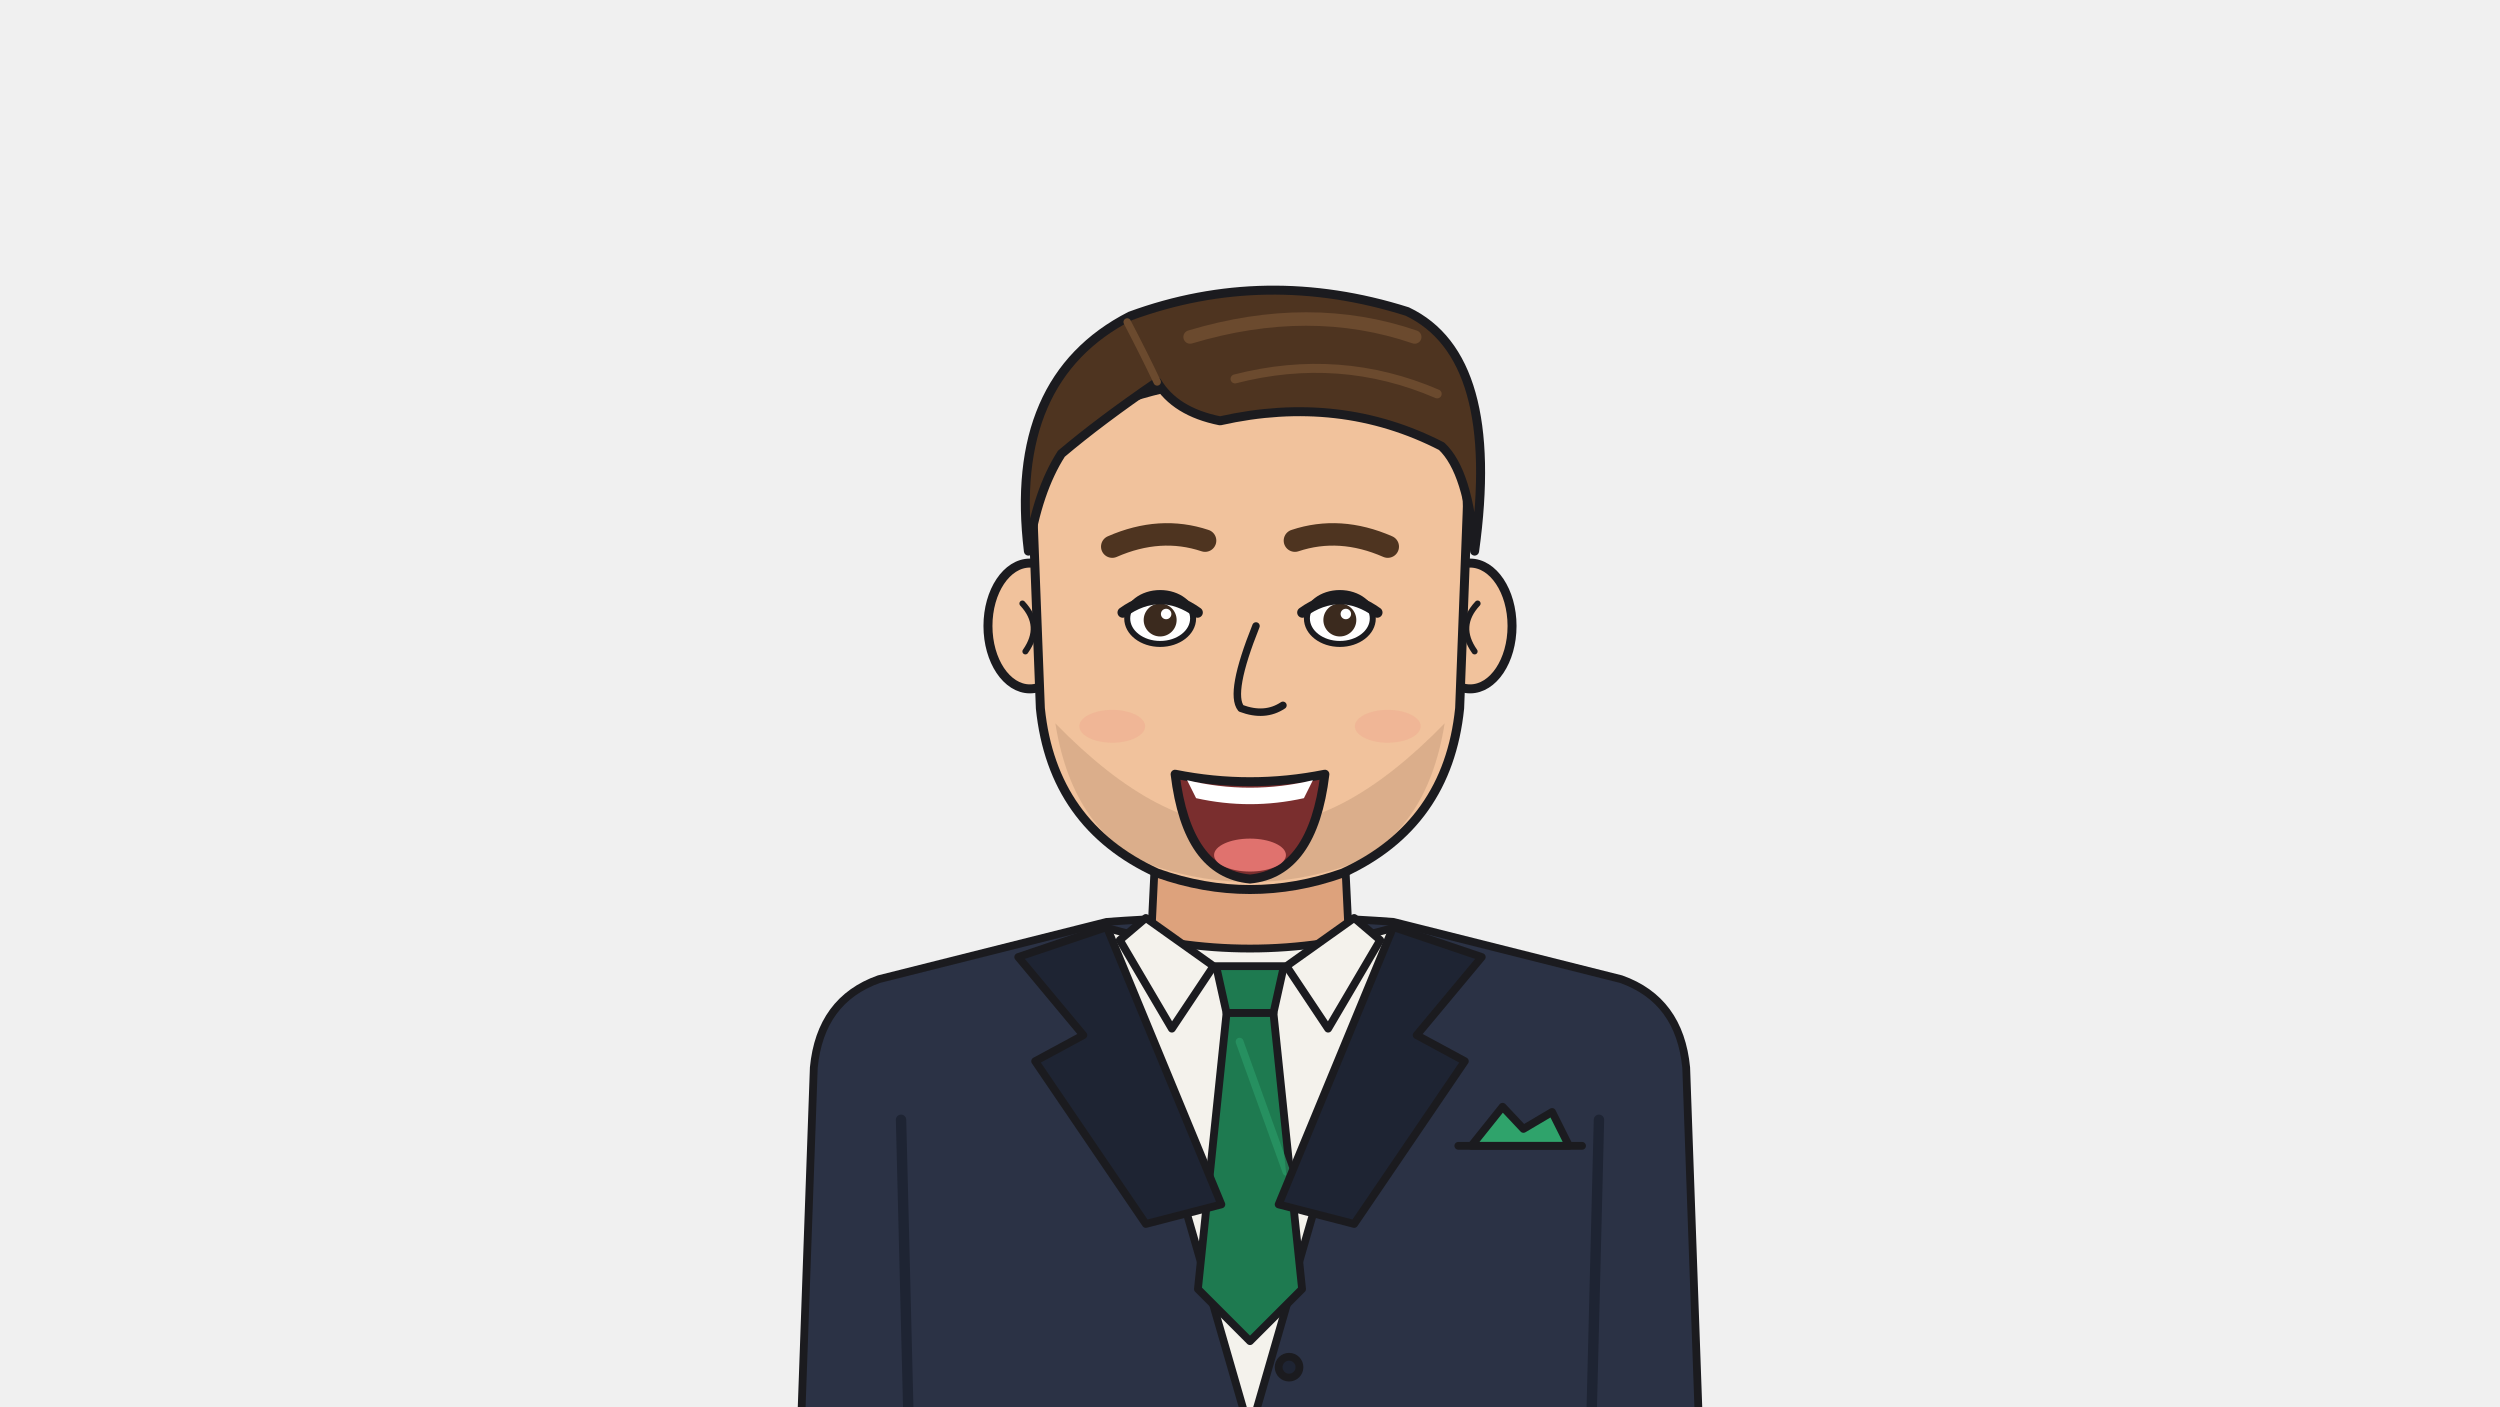
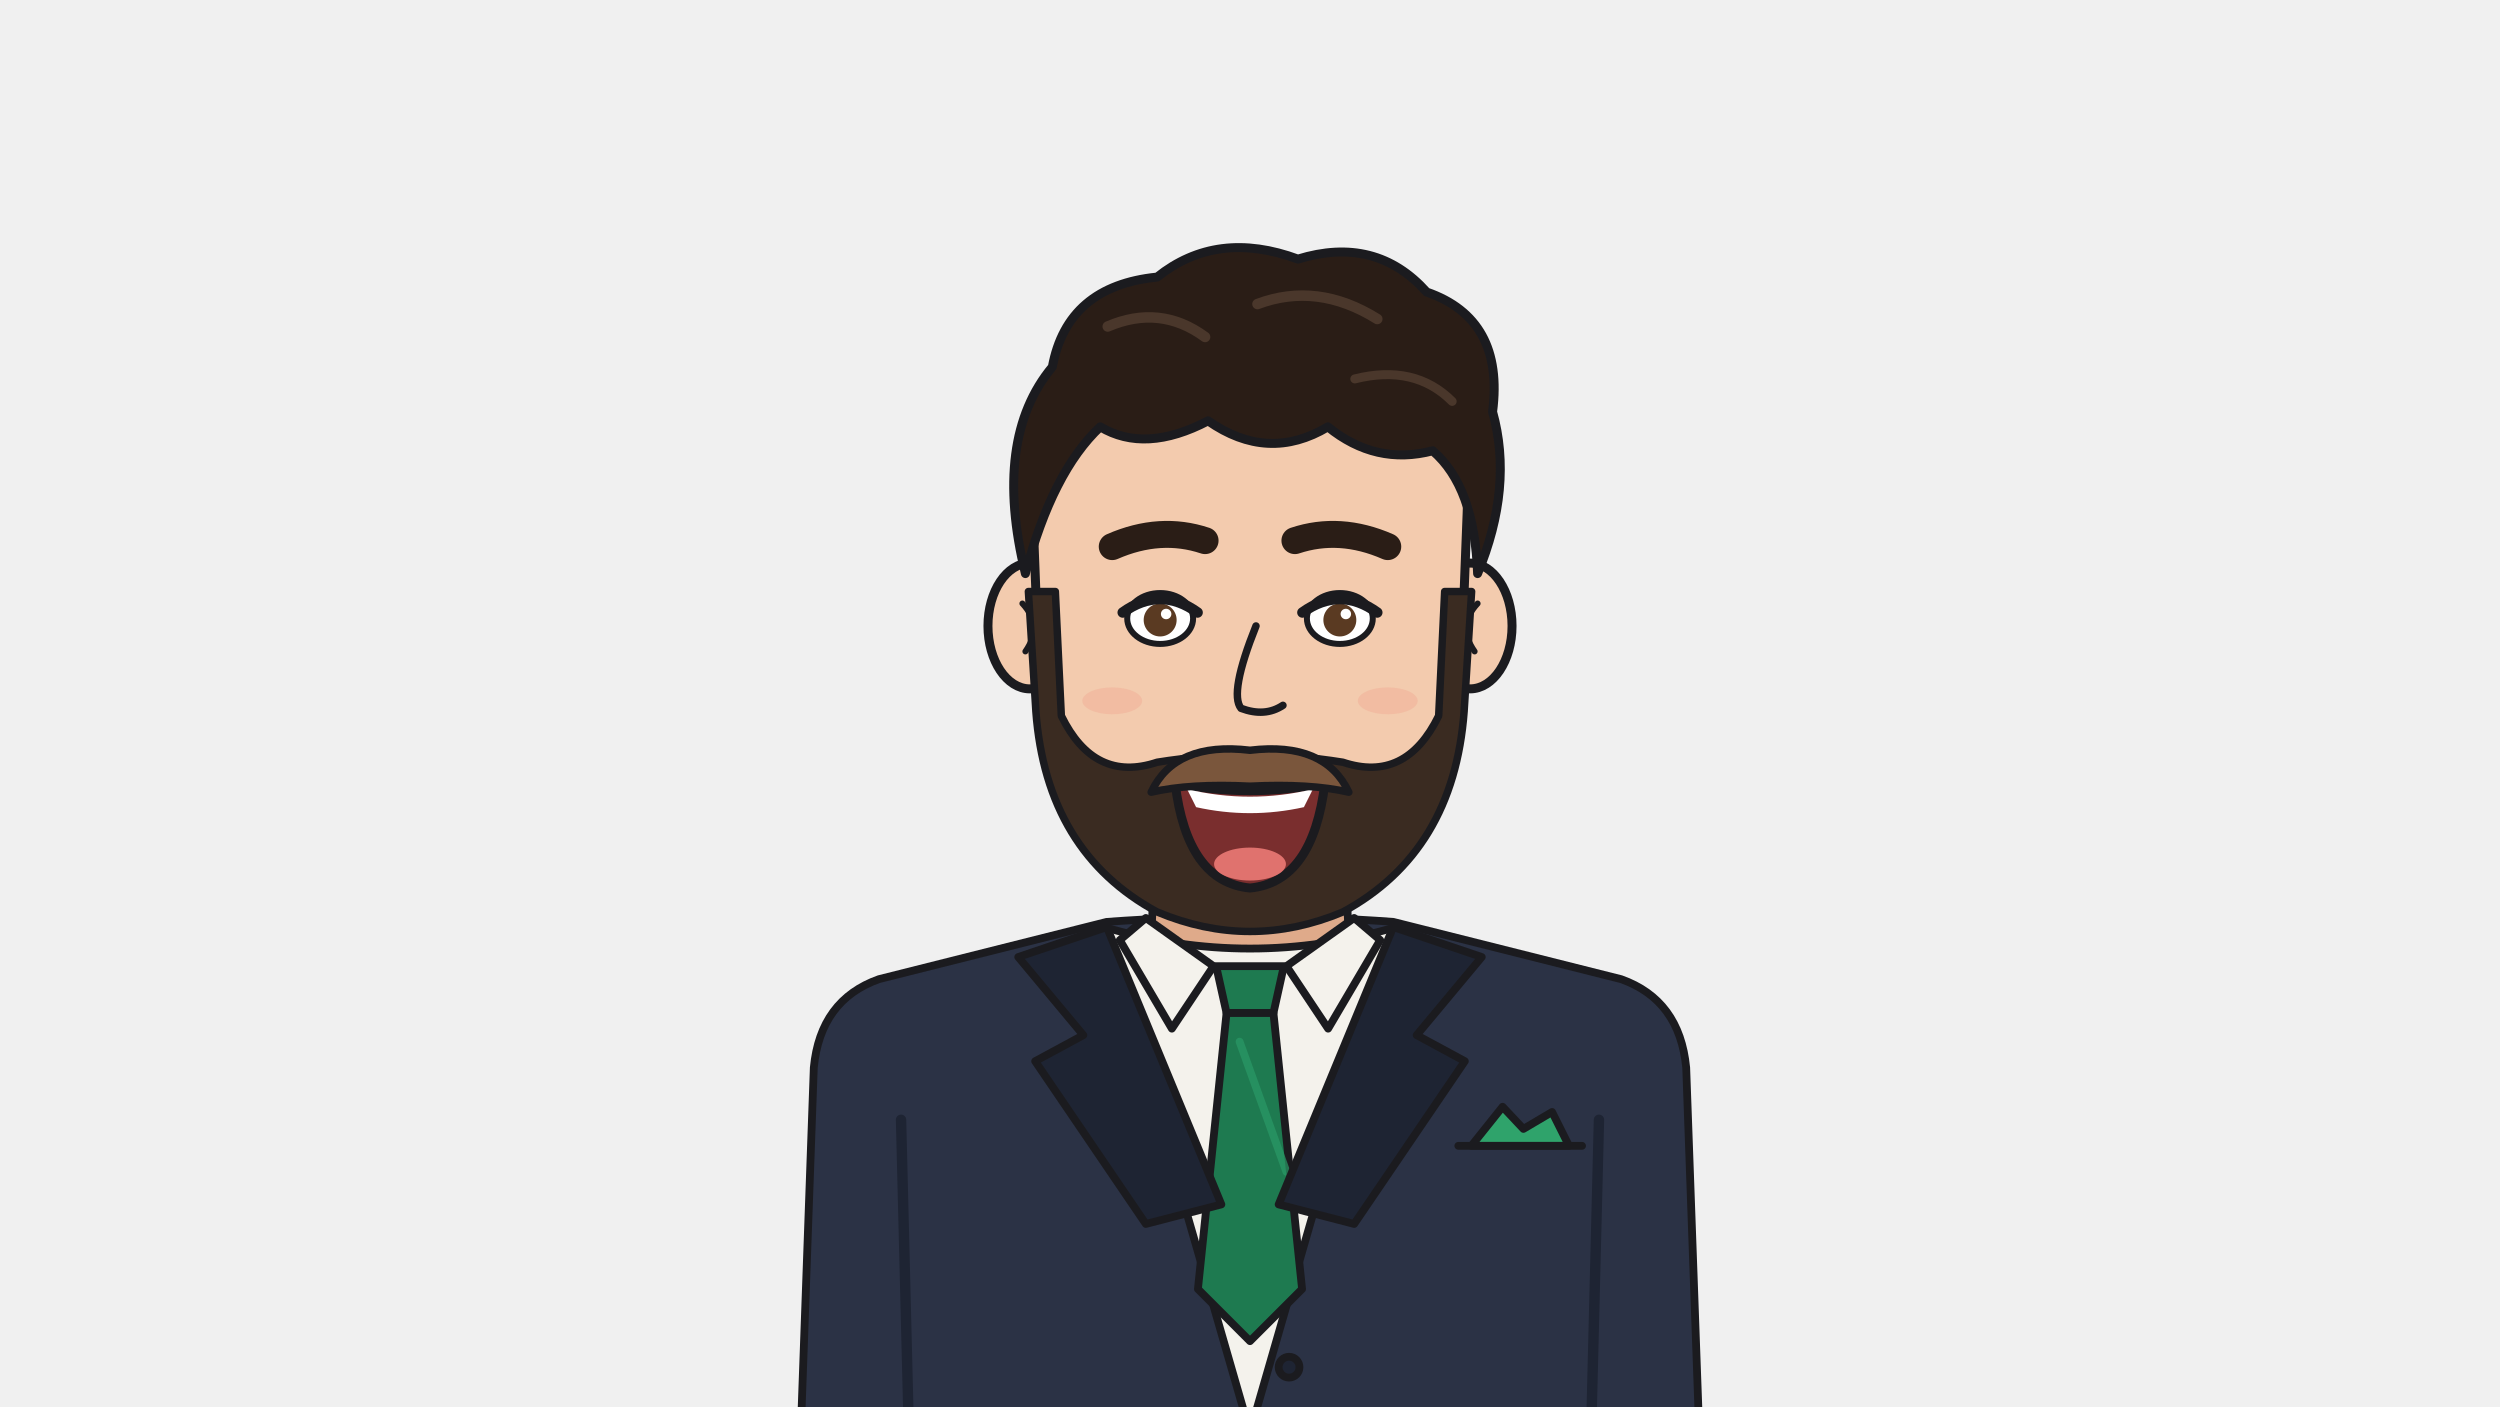
<svg xmlns="http://www.w3.org/2000/svg" width="1920" height="1080" viewBox="0 0 1920 1080">
  <g stroke="#1B1B1F" stroke-width="6" stroke-linejoin="round" stroke-linecap="round">
    <path d="M615 1100 L625 820 Q630 768 675 752              L850 708 Q960 700 1070 708 L1245 752              Q1290 768 1295 820 L1305 1100 Z" fill="#2B3245" />
    <path d="M698 1100 L692 860" fill="none" stroke="#1E2433" stroke-width="8" />
    <path d="M1222 1100 L1228 860" fill="none" stroke="#1E2433" stroke-width="8" />
-     <path d="M888 640 L884 722 Q960 760 1036 722 L1032 640 Z" fill="#DDA27C" />
+     <path d="M888 640 L884 722 Q960 760 1036 722 L1032 640 Z" fill="#DFAA8A" />
    <path d="M848 712 L960 1100 L1072 712 Q960 745 848 712 Z" fill="#F4F2EC" />
    <path d="M934 742 L986 742 L978 778 L942 778 Z" fill="#1E7A50" />
    <path d="M942 778 L978 778 L1000 990 L960 1030 L920 990 Z" fill="#1E7A50" />
    <path d="M952 800 L988 900" fill="none" stroke="#2A9A67" stroke-width="6" opacity="0.7" />
    <path d="M880 705 L932 742 L900 790 L860 722 Z" fill="#F4F2EC" />
    <path d="M1040 705 L988 742 L1020 790 L1060 722 Z" fill="#F4F2EC" />
    <polygon points="850 712 938 925 880 940 795 815 832 795 782 735" fill="#1E2433" />
    <polygon points="1070 712 982 925 1040 940 1125 815 1088 795 1138 735" fill="#1E2433" />
    <path d="M1130 880 L1205 880 L1192 854 L1170 867 L1154 850 Z" fill="#2FA36B" />
    <path d="M1120 880 L1215 880" fill="none" />
    <circle cx="990" cy="1050" r="8" fill="#1E2433" />
  </g>
  <g transform="translate(0 25) translate(960 450) scale(1.15) translate(-960 -450)">
    <g stroke="#1B1B1F" stroke-width="6" stroke-linejoin="round" stroke-linecap="round">
-       <ellipse cx="813" cy="455" rx="28" ry="42" fill="#F1C29C" />
-       <ellipse cx="1107" cy="455" rx="28" ry="42" fill="#F1C29C" />
+       <ellipse cx="813" cy="455" rx="28" ry="42" fill="#F3CBAE" />
+       <ellipse cx="1107" cy="455" rx="28" ry="42" fill="#F3CBAE" />
      <path d="M808 440 Q822 455 810 472" fill="none" stroke-width="4" />
      <path d="M1112 440 Q1098 455 1110 472" fill="none" stroke-width="4" />
-       <path d="M815 380 Q810 300 960 288 Q1110 300 1105 380              L1100 510 Q1092 588 1022 620 Q960 642 898 620              Q828 588 820 510 Z" fill="#F1C29C" />
-       <path d="M830 520 Q842 595 898 616 Q960 636 1022 616 Q1078 595 1090 520              Q1020 592 960 588 Q900 592 830 520 Z" fill="#4E3420" opacity="0.14" stroke="none" />
-       <path d="M812 405 Q798 290 880 248 Q970 215 1065 245              Q1128 275 1110 405 Q1106 352 1088 335              Q1020 300 940 318 Q910 312 898 292              Q860 318 834 340 Q818 365 812 405 Z" fill="#4E3420" />
-       <path d="M878 252 Q890 275 898 292" fill="none" stroke="#6B4A2E" stroke-width="5" />
-       <path d="M920 262 Q1000 238 1070 262" fill="none" stroke="#6B4A2E" stroke-width="9" />
-       <path d="M950 290 Q1020 272 1085 300" fill="none" stroke="#6B4A2E" stroke-width="6" />
+       <path d="M815 380 Q810 300 960 288 Q1110 300 1105 380              L1100 510 Q1092 588 1022 620 Q960 642 898 620              Q828 588 820 510 Z" fill="#F3CBAE" />
+       <path d="M812 432 L817 512 Q824 606 898 646 Q960 672 1022 646              Q1096 606 1103 512 L1108 432 L1090 432 L1086 515 Q1064 560 1022 546              Q960 536 898 546 Q856 560 834 515 L830 432 Z" fill="#3A2B21" stroke-width="5" />
+       <ellipse cx="960" cy="574" rx="44" ry="17" fill="#E2AE96" stroke="none" />
+       <path d="M810 420 Q788 330 828 282 Q838 228 898 222              Q938 190 992 210 Q1044 194 1078 232 Q1130 250 1122 312              Q1136 362 1112 420 Q1110 362 1082 338 Q1044 348 1012 322              Q972 346 932 318 Q890 340 860 322 Q828 352 810 420 Z" fill="#2A1D16" />
+       <path d="M865 255 Q900 240 930 262" fill="none" stroke="#4A372B" stroke-width="7" />
+       <path d="M965 240 Q1005 225 1045 250" fill="none" stroke="#4A372B" stroke-width="7" />
+       <path d="M1030 290 Q1070 280 1095 305" fill="none" stroke="#4A372B" stroke-width="6" />
      <path d="M964 455 Q946 500 954 510 Q970 516 982 508" fill="none" stroke-width="5" />
-       <ellipse cx="868" cy="522" rx="22" ry="11" fill="#EE9C86" opacity="0.30" stroke="none" />
-       <ellipse cx="1052" cy="522" rx="22" ry="11" fill="#EE9C86" opacity="0.30" stroke="none" />
+       <ellipse cx="868" cy="505" rx="20" ry="9" fill="#EE9C86" opacity="0.30" stroke="none" />
+       <ellipse cx="1052" cy="505" rx="20" ry="9" fill="#EE9C86" opacity="0.30" stroke="none" />
    </g>
    <ellipse cx="900" cy="450" rx="22" ry="17" fill="#FFFFFF" stroke="#1B1B1F" stroke-width="4" />
-     <circle cx="900" cy="451" r="11" fill="#3B2A1E" />
+     <circle cx="900" cy="451" r="11" fill="#5A3A22" />
    <circle cx="904" cy="447" r="3.5" fill="#FFFFFF" />
    <path d="M875 446 Q900 428 925 446" fill="none" stroke="#1B1B1F" stroke-width="7" stroke-linecap="round" />
    <ellipse cx="1020" cy="450" rx="22" ry="17" fill="#FFFFFF" stroke="#1B1B1F" stroke-width="4" />
-     <circle cx="1020" cy="451" r="11" fill="#3B2A1E" />
+     <circle cx="1020" cy="451" r="11" fill="#5A3A22" />
    <circle cx="1024" cy="447" r="3.5" fill="#FFFFFF" />
    <path d="M995 446 Q1020 428 1045 446" fill="none" stroke="#1B1B1F" stroke-width="7" stroke-linecap="round" />
-     <path d="M868 402 Q900 388 930 398" fill="none" stroke="#4E3420" stroke-width="15" stroke-linecap="round" />
-     <path d="M1052 402 Q1020 388 990 398" fill="none" stroke="#4E3420" stroke-width="15" stroke-linecap="round" />
-     <path d="M910 554 Q960 564 1010 554 Q1002 620 960 624 Q918 620 910 554 Z" fill="#7A2E2E" stroke="#1B1B1F" stroke-width="6" stroke-linejoin="round" />
-     <path d="M918 558 Q960 568 1002 558 L996 570 Q960 578 924 570 Z" fill="#FFFFFF" />
-     <ellipse cx="960" cy="608" rx="24" ry="11" fill="#E0726E" />
+     <path d="M868 402 Q900 388 930 398" fill="none" stroke="#2A1D16" stroke-width="18" stroke-linecap="round" />
+     <path d="M1052 402 Q1020 388 990 398" fill="none" stroke="#2A1D16" stroke-width="18" stroke-linecap="round" />
+     <path d="M910 560 Q960 570 1010 560 Q1002 626 960 630 Q918 626 910 560 Z" fill="#7A2E2E" stroke="#1B1B1F" stroke-width="6" stroke-linejoin="round" />
+     <path d="M918 564 Q960 574 1002 564 L996 576 Q960 584 924 576 Z" fill="#FFFFFF" />
+     <ellipse cx="960" cy="614" rx="24" ry="11" fill="#E0726E" />
+     <path d="M894 566 Q910 532 960 538 Q1010 532 1026 566 Q1000 560 960 562 Q920 560 894 566 Z" fill="#7A563C" stroke="#1B1B1F" stroke-width="5" stroke-linejoin="round" />
  </g>
</svg>
